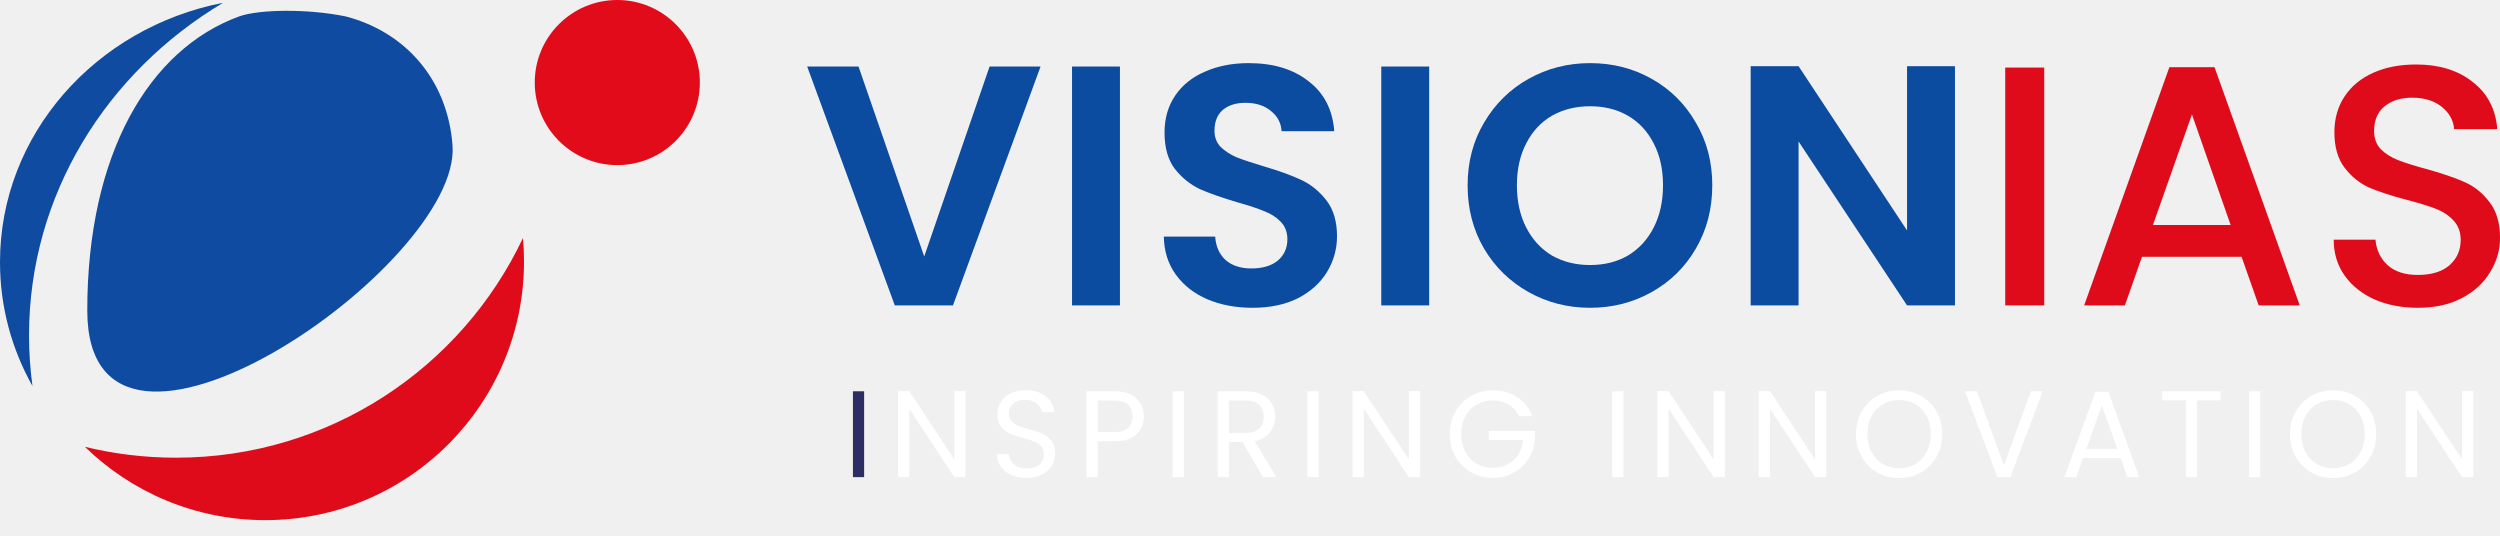
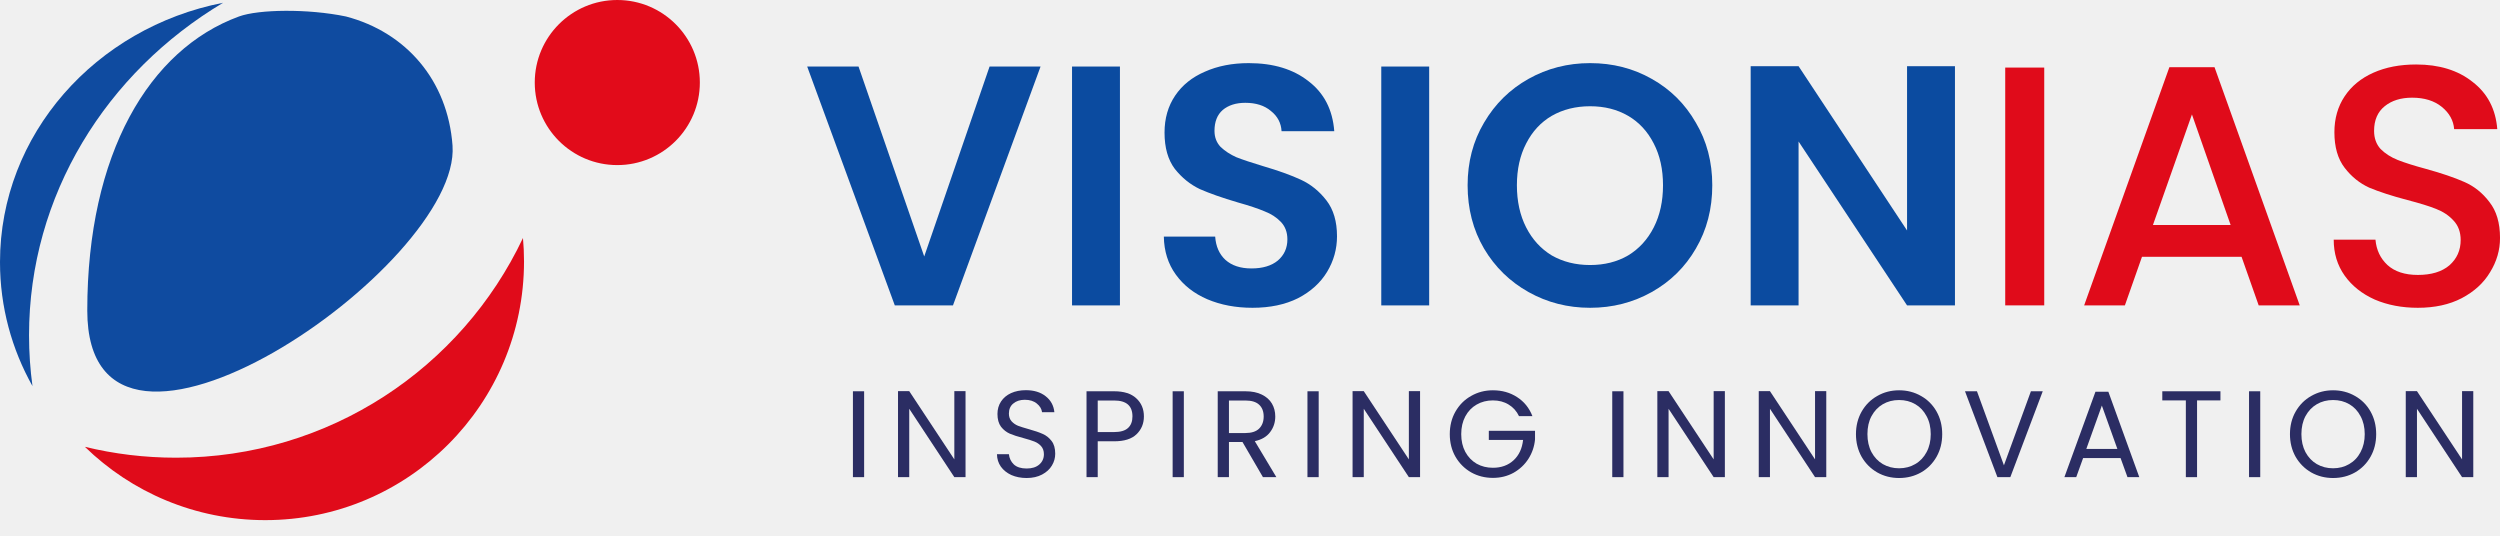
<svg xmlns="http://www.w3.org/2000/svg" width="112" height="24" viewBox="0 0 112 24" fill="none">
  <path fill-rule="evenodd" clip-rule="evenodd" d="M20.273 6.517C20.673 11.912 3.91 23.401 3.91 13.911C3.91 6.884 6.682 2.211 10.707 0.738C11.585 0.417 13.788 0.383 15.497 0.738C18.189 1.443 20.057 3.597 20.273 6.517Z" fill="#0F4BA0" />
  <path fill-rule="evenodd" clip-rule="evenodd" d="M23.429 10.663C20.676 16.481 14.752 20.505 7.888 20.505C6.48 20.505 5.112 20.336 3.802 20.017C5.89 22.05 8.742 23.302 11.886 23.302C18.287 23.302 23.476 18.113 23.476 11.712C23.476 11.359 23.46 11.008 23.429 10.663Z" fill="#E00B1A" />
  <path fill-rule="evenodd" clip-rule="evenodd" d="M9.995 0.124C4.289 1.238 0 6.018 0 11.744C0 13.75 0.526 15.64 1.455 17.297C1.353 16.551 1.301 15.79 1.301 15.018C1.301 8.745 4.771 3.239 9.995 0.124Z" fill="#0F4BA0" />
  <circle cx="27.655" cy="3.698" r="3.698" fill="#E20B1A" />
  <path d="M38.713 17.529V21.376H38.211V17.529H38.713Z" fill="#2B2D63" />
-   <path d="M43.256 21.376H42.754L40.734 18.313V21.376H40.231V17.524H40.734L42.754 20.581V17.524H43.256V21.376Z" fill="#FFF" />
-   <path d="M45.994 21.415C45.74 21.415 45.512 21.37 45.309 21.282C45.111 21.19 44.954 21.065 44.84 20.907C44.726 20.745 44.667 20.559 44.664 20.349H45.199C45.218 20.53 45.291 20.682 45.42 20.807C45.552 20.929 45.744 20.989 45.994 20.989C46.233 20.989 46.421 20.931 46.557 20.813C46.697 20.692 46.767 20.537 46.767 20.349C46.767 20.202 46.726 20.083 46.645 19.991C46.564 19.899 46.463 19.829 46.342 19.781C46.22 19.733 46.056 19.681 45.85 19.626C45.596 19.56 45.392 19.494 45.238 19.428C45.087 19.361 44.956 19.258 44.846 19.119C44.739 18.975 44.686 18.784 44.686 18.545C44.686 18.335 44.739 18.149 44.846 17.987C44.953 17.825 45.102 17.7 45.293 17.612C45.488 17.524 45.711 17.48 45.961 17.48C46.321 17.48 46.616 17.57 46.844 17.75C47.076 17.93 47.206 18.169 47.236 18.467H46.684C46.665 18.32 46.588 18.191 46.452 18.081C46.316 17.967 46.136 17.91 45.911 17.91C45.701 17.91 45.53 17.965 45.398 18.076C45.265 18.182 45.199 18.333 45.199 18.528C45.199 18.668 45.238 18.782 45.315 18.87C45.396 18.959 45.493 19.027 45.608 19.075C45.725 19.119 45.889 19.17 46.099 19.229C46.353 19.299 46.557 19.369 46.711 19.439C46.866 19.505 46.998 19.61 47.109 19.753C47.219 19.893 47.274 20.084 47.274 20.327C47.274 20.515 47.225 20.692 47.125 20.857C47.026 21.023 46.879 21.157 46.684 21.26C46.489 21.363 46.259 21.415 45.994 21.415Z" fill="#FFF" />
-   <path d="M51.247 18.655C51.247 18.975 51.137 19.242 50.916 19.455C50.699 19.665 50.366 19.77 49.917 19.77H49.178V21.376H48.676V17.529H49.917C50.352 17.529 50.681 17.634 50.905 17.844C51.133 18.053 51.247 18.324 51.247 18.655ZM49.917 19.356C50.197 19.356 50.403 19.295 50.535 19.174C50.668 19.052 50.734 18.88 50.734 18.655C50.734 18.18 50.462 17.943 49.917 17.943H49.178V19.356H49.917Z" fill="#FFF" />
-   <path d="M53.036 17.529V21.376H52.534V17.529H53.036Z" fill="#FFF" />
-   <path d="M56.58 21.376L55.664 19.803H55.057V21.376H54.554V17.529H55.796C56.087 17.529 56.331 17.579 56.53 17.678C56.733 17.777 56.883 17.912 56.983 18.081C57.082 18.25 57.132 18.444 57.132 18.66C57.132 18.925 57.054 19.159 56.9 19.361C56.749 19.564 56.521 19.698 56.215 19.764L57.181 21.376H56.58ZM55.057 19.4H55.796C56.068 19.4 56.273 19.334 56.409 19.201C56.545 19.065 56.613 18.885 56.613 18.66C56.613 18.432 56.545 18.256 56.409 18.131C56.276 18.006 56.072 17.943 55.796 17.943H55.057V19.4Z" fill="#FFF" />
-   <path d="M59.077 17.529V21.376H58.574V17.529H59.077Z" fill="#FFF" />
-   <path d="M63.619 21.376H63.117L61.097 18.313V21.376H60.595V17.524H61.097L63.117 20.581V17.524H63.619V21.376Z" fill="#FFF" />
-   <path d="M68.052 18.644C67.945 18.42 67.79 18.247 67.588 18.125C67.386 18 67.15 17.938 66.882 17.938C66.613 17.938 66.37 18 66.153 18.125C65.94 18.247 65.77 18.423 65.645 18.655C65.524 18.883 65.463 19.148 65.463 19.45C65.463 19.752 65.524 20.016 65.645 20.244C65.77 20.473 65.94 20.649 66.153 20.774C66.37 20.896 66.613 20.956 66.882 20.956C67.257 20.956 67.566 20.844 67.809 20.62C68.052 20.395 68.193 20.092 68.234 19.709H66.699V19.301H68.769V19.687C68.74 20.003 68.64 20.294 68.471 20.559C68.302 20.82 68.079 21.028 67.803 21.183C67.527 21.334 67.22 21.409 66.882 21.409C66.525 21.409 66.199 21.326 65.905 21.161C65.61 20.991 65.377 20.758 65.204 20.46C65.034 20.162 64.95 19.825 64.95 19.45C64.95 19.075 65.034 18.738 65.204 18.44C65.377 18.138 65.61 17.904 65.905 17.739C66.199 17.57 66.525 17.485 66.882 17.485C67.29 17.485 67.65 17.586 67.963 17.789C68.28 17.991 68.51 18.276 68.653 18.644H68.052Z" fill="#FFF" />
-   <path d="M72.731 17.529V21.376H72.229V17.529H72.731Z" fill="#FFF" />
-   <path d="M77.274 21.376H76.772L74.752 18.313V21.376H74.249V17.524H74.752L76.772 20.581V17.524H77.274V21.376Z" fill="#FFF" />
-   <path d="M81.817 21.376H81.314L79.294 18.313V21.376H78.792V17.524H79.294L81.314 20.581V17.524H81.817V21.376Z" fill="#FFF" />
-   <path d="M85.079 21.415C84.722 21.415 84.396 21.332 84.102 21.166C83.808 20.997 83.574 20.763 83.401 20.465C83.232 20.163 83.147 19.825 83.147 19.45C83.147 19.075 83.232 18.738 83.401 18.44C83.574 18.138 83.808 17.904 84.102 17.739C84.396 17.57 84.722 17.485 85.079 17.485C85.439 17.485 85.767 17.57 86.061 17.739C86.356 17.904 86.587 18.136 86.757 18.434C86.926 18.732 87.011 19.071 87.011 19.45C87.011 19.829 86.926 20.167 86.757 20.465C86.587 20.763 86.356 20.997 86.061 21.166C85.767 21.332 85.439 21.415 85.079 21.415ZM85.079 20.979C85.347 20.979 85.588 20.916 85.802 20.791C86.019 20.666 86.188 20.487 86.31 20.256C86.435 20.024 86.497 19.755 86.497 19.45C86.497 19.141 86.435 18.872 86.31 18.644C86.188 18.412 86.021 18.234 85.807 18.109C85.594 17.984 85.351 17.921 85.079 17.921C84.807 17.921 84.564 17.984 84.35 18.109C84.137 18.234 83.968 18.412 83.843 18.644C83.721 18.872 83.661 19.141 83.661 19.45C83.661 19.755 83.721 20.024 83.843 20.256C83.968 20.487 84.137 20.666 84.35 20.791C84.567 20.916 84.81 20.979 85.079 20.979Z" fill="#FFF" />
-   <path d="M91.515 17.529L90.063 21.376H89.484L88.032 17.529H88.568L89.776 20.846L90.985 17.529H91.515Z" fill="#FFF" />
-   <path d="M95.001 20.52H93.324L93.015 21.376H92.485L93.876 17.551H94.455L95.84 21.376H95.311L95.001 20.52ZM94.858 20.112L94.163 18.169L93.467 20.112H94.858Z" fill="#FFF" />
-   <path d="M99.476 17.529V17.938H98.428V21.376H97.926V17.938H96.871V17.529H99.476Z" fill="#FFF" />
-   <path d="M101.259 17.529V21.376H100.757V17.529H101.259Z" fill="#FFF" />
-   <path d="M104.521 21.415C104.164 21.415 103.839 21.332 103.544 21.166C103.25 20.997 103.017 20.763 102.844 20.465C102.674 20.163 102.59 19.825 102.59 19.45C102.59 19.075 102.674 18.738 102.844 18.44C103.017 18.138 103.25 17.904 103.544 17.739C103.839 17.57 104.164 17.485 104.521 17.485C104.882 17.485 105.209 17.57 105.504 17.739C105.798 17.904 106.03 18.136 106.199 18.434C106.368 18.732 106.453 19.071 106.453 19.45C106.453 19.829 106.368 20.167 106.199 20.465C106.03 20.763 105.798 20.997 105.504 21.166C105.209 21.332 104.882 21.415 104.521 21.415ZM104.521 20.979C104.79 20.979 105.031 20.916 105.244 20.791C105.461 20.666 105.631 20.487 105.752 20.256C105.877 20.024 105.94 19.755 105.94 19.45C105.94 19.141 105.877 18.872 105.752 18.644C105.631 18.412 105.463 18.234 105.25 18.109C105.036 17.984 104.794 17.921 104.521 17.921C104.249 17.921 104.006 17.984 103.793 18.109C103.579 18.234 103.41 18.412 103.285 18.644C103.164 18.872 103.103 19.141 103.103 19.45C103.103 19.755 103.164 20.024 103.285 20.256C103.41 20.487 103.579 20.666 103.793 20.791C104.01 20.916 104.253 20.979 104.521 20.979Z" fill="#FFF" />
-   <path d="M110.803 21.376H110.3L108.28 18.313V21.376H107.778V17.524H108.28L110.3 20.581V17.524H110.803V21.376Z" fill="#FFF" />
+   <path d="M43.256 21.376H42.754L40.734 18.313V21.376H40.231V17.524H40.734L42.754 20.581V17.524H43.256V21.376Z" fill="#2B2D63" />
+   <path d="M45.994 21.415C45.74 21.415 45.512 21.37 45.309 21.282C45.111 21.19 44.954 21.065 44.84 20.907C44.726 20.745 44.667 20.559 44.664 20.349H45.199C45.218 20.53 45.291 20.682 45.42 20.807C45.552 20.929 45.744 20.989 45.994 20.989C46.233 20.989 46.421 20.931 46.557 20.813C46.697 20.692 46.767 20.537 46.767 20.349C46.767 20.202 46.726 20.083 46.645 19.991C46.564 19.899 46.463 19.829 46.342 19.781C46.22 19.733 46.056 19.681 45.85 19.626C45.596 19.56 45.392 19.494 45.238 19.428C45.087 19.361 44.956 19.258 44.846 19.119C44.739 18.975 44.686 18.784 44.686 18.545C44.686 18.335 44.739 18.149 44.846 17.987C44.953 17.825 45.102 17.7 45.293 17.612C45.488 17.524 45.711 17.48 45.961 17.48C46.321 17.48 46.616 17.57 46.844 17.75C47.076 17.93 47.206 18.169 47.236 18.467H46.684C46.665 18.32 46.588 18.191 46.452 18.081C46.316 17.967 46.136 17.91 45.911 17.91C45.701 17.91 45.53 17.965 45.398 18.076C45.265 18.182 45.199 18.333 45.199 18.528C45.199 18.668 45.238 18.782 45.315 18.87C45.396 18.959 45.493 19.027 45.608 19.075C45.725 19.119 45.889 19.17 46.099 19.229C46.353 19.299 46.557 19.369 46.711 19.439C46.866 19.505 46.998 19.61 47.109 19.753C47.219 19.893 47.274 20.084 47.274 20.327C47.274 20.515 47.225 20.692 47.125 20.857C47.026 21.023 46.879 21.157 46.684 21.26C46.489 21.363 46.259 21.415 45.994 21.415Z" fill="#2B2D63" />
+   <path d="M51.247 18.655C51.247 18.975 51.137 19.242 50.916 19.455C50.699 19.665 50.366 19.77 49.917 19.77H49.178V21.376H48.676V17.529H49.917C50.352 17.529 50.681 17.634 50.905 17.844C51.133 18.053 51.247 18.324 51.247 18.655ZM49.917 19.356C50.197 19.356 50.403 19.295 50.535 19.174C50.668 19.052 50.734 18.88 50.734 18.655C50.734 18.18 50.462 17.943 49.917 17.943H49.178V19.356H49.917Z" fill="#2B2D63" />
+   <path d="M53.036 17.529V21.376H52.534V17.529H53.036Z" fill="#2B2D63" />
+   <path d="M56.58 21.376L55.664 19.803H55.057V21.376H54.554V17.529H55.796C56.087 17.529 56.331 17.579 56.53 17.678C56.733 17.777 56.883 17.912 56.983 18.081C57.082 18.25 57.132 18.444 57.132 18.66C57.132 18.925 57.054 19.159 56.9 19.361C56.749 19.564 56.521 19.698 56.215 19.764L57.181 21.376H56.58ZM55.057 19.4H55.796C56.068 19.4 56.273 19.334 56.409 19.201C56.545 19.065 56.613 18.885 56.613 18.66C56.613 18.432 56.545 18.256 56.409 18.131C56.276 18.006 56.072 17.943 55.796 17.943H55.057V19.4Z" fill="#2B2D63" />
+   <path d="M59.077 17.529V21.376H58.574V17.529H59.077Z" fill="#2B2D63" />
+   <path d="M63.619 21.376H63.117L61.097 18.313V21.376H60.595V17.524H61.097L63.117 20.581V17.524H63.619V21.376Z" fill="#2B2D63" />
+   <path d="M68.052 18.644C67.945 18.42 67.79 18.247 67.588 18.125C67.386 18 67.15 17.938 66.882 17.938C66.613 17.938 66.37 18 66.153 18.125C65.94 18.247 65.77 18.423 65.645 18.655C65.524 18.883 65.463 19.148 65.463 19.45C65.463 19.752 65.524 20.016 65.645 20.244C65.77 20.473 65.94 20.649 66.153 20.774C66.37 20.896 66.613 20.956 66.882 20.956C67.257 20.956 67.566 20.844 67.809 20.62C68.052 20.395 68.193 20.092 68.234 19.709H66.699V19.301H68.769V19.687C68.74 20.003 68.64 20.294 68.471 20.559C68.302 20.82 68.079 21.028 67.803 21.183C67.527 21.334 67.22 21.409 66.882 21.409C66.525 21.409 66.199 21.326 65.905 21.161C65.61 20.991 65.377 20.758 65.204 20.46C65.034 20.162 64.95 19.825 64.95 19.45C64.95 19.075 65.034 18.738 65.204 18.44C65.377 18.138 65.61 17.904 65.905 17.739C66.199 17.57 66.525 17.485 66.882 17.485C67.29 17.485 67.65 17.586 67.963 17.789C68.28 17.991 68.51 18.276 68.653 18.644H68.052Z" fill="#2B2D63" />
+   <path d="M72.731 17.529V21.376H72.229V17.529H72.731Z" fill="#2B2D63" />
+   <path d="M77.274 21.376H76.772L74.752 18.313V21.376H74.249V17.524H74.752L76.772 20.581V17.524H77.274V21.376Z" fill="#2B2D63" />
+   <path d="M81.817 21.376H81.314L79.294 18.313V21.376H78.792V17.524H79.294L81.314 20.581V17.524H81.817V21.376Z" fill="#2B2D63" />
+   <path d="M85.079 21.415C84.722 21.415 84.396 21.332 84.102 21.166C83.808 20.997 83.574 20.763 83.401 20.465C83.232 20.163 83.147 19.825 83.147 19.45C83.147 19.075 83.232 18.738 83.401 18.44C83.574 18.138 83.808 17.904 84.102 17.739C84.396 17.57 84.722 17.485 85.079 17.485C85.439 17.485 85.767 17.57 86.061 17.739C86.356 17.904 86.587 18.136 86.757 18.434C86.926 18.732 87.011 19.071 87.011 19.45C87.011 19.829 86.926 20.167 86.757 20.465C86.587 20.763 86.356 20.997 86.061 21.166C85.767 21.332 85.439 21.415 85.079 21.415ZM85.079 20.979C85.347 20.979 85.588 20.916 85.802 20.791C86.019 20.666 86.188 20.487 86.31 20.256C86.435 20.024 86.497 19.755 86.497 19.45C86.497 19.141 86.435 18.872 86.31 18.644C86.188 18.412 86.021 18.234 85.807 18.109C85.594 17.984 85.351 17.921 85.079 17.921C84.807 17.921 84.564 17.984 84.35 18.109C84.137 18.234 83.968 18.412 83.843 18.644C83.721 18.872 83.661 19.141 83.661 19.45C83.661 19.755 83.721 20.024 83.843 20.256C83.968 20.487 84.137 20.666 84.35 20.791C84.567 20.916 84.81 20.979 85.079 20.979Z" fill="#2B2D63" />
+   <path d="M91.515 17.529L90.063 21.376H89.484L88.032 17.529H88.568L89.776 20.846L90.985 17.529H91.515Z" fill="#2B2D63" />
+   <path d="M95.001 20.52H93.324L93.015 21.376H92.485L93.876 17.551H94.455L95.84 21.376H95.311L95.001 20.52ZM94.858 20.112L94.163 18.169L93.467 20.112H94.858Z" fill="#2B2D63" />
+   <path d="M99.476 17.529V17.938H98.428V21.376H97.926V17.938H96.871V17.529H99.476Z" fill="#2B2D63" />
+   <path d="M101.259 17.529V21.376H100.757V17.529H101.259Z" fill="#2B2D63" />
+   <path d="M104.521 21.415C104.164 21.415 103.839 21.332 103.544 21.166C103.25 20.997 103.017 20.763 102.844 20.465C102.674 20.163 102.59 19.825 102.59 19.45C102.59 19.075 102.674 18.738 102.844 18.44C103.017 18.138 103.25 17.904 103.544 17.739C103.839 17.57 104.164 17.485 104.521 17.485C104.882 17.485 105.209 17.57 105.504 17.739C105.798 17.904 106.03 18.136 106.199 18.434C106.368 18.732 106.453 19.071 106.453 19.45C106.453 19.829 106.368 20.167 106.199 20.465C106.03 20.763 105.798 20.997 105.504 21.166C105.209 21.332 104.882 21.415 104.521 21.415ZM104.521 20.979C104.79 20.979 105.031 20.916 105.244 20.791C105.461 20.666 105.631 20.487 105.752 20.256C105.877 20.024 105.94 19.755 105.94 19.45C105.94 19.141 105.877 18.872 105.752 18.644C105.631 18.412 105.463 18.234 105.25 18.109C105.036 17.984 104.794 17.921 104.521 17.921C104.249 17.921 104.006 17.984 103.793 18.109C103.579 18.234 103.41 18.412 103.285 18.644C103.164 18.872 103.103 19.141 103.103 19.45C103.103 19.755 103.164 20.024 103.285 20.256C103.41 20.487 103.579 20.666 103.793 20.791C104.01 20.916 104.253 20.979 104.521 20.979Z" fill="#2B2D63" />
+   <path d="M110.803 21.376H110.3L108.28 18.313V21.376H107.778V17.524H108.28L110.3 20.581V17.524H110.803V21.376Z" fill="#2B2D63" />
  <path d="M46.617 2.981L42.693 13.682H40.087L36.162 2.981H38.462L41.405 11.49L44.333 2.981H46.617Z" fill="#0B4BA0" />
  <path d="M50.173 2.981V13.682H48.027V2.981H50.173Z" fill="#0B4BA0" />
  <path d="M56.111 13.789C55.365 13.789 54.69 13.662 54.087 13.406C53.495 13.151 53.024 12.783 52.677 12.302C52.329 11.822 52.151 11.255 52.14 10.601H54.44C54.471 11.04 54.624 11.388 54.9 11.643C55.186 11.899 55.574 12.026 56.065 12.026C56.566 12.026 56.959 11.909 57.245 11.674C57.532 11.428 57.675 11.112 57.675 10.723C57.675 10.406 57.578 10.146 57.383 9.941C57.189 9.737 56.944 9.579 56.648 9.466C56.361 9.344 55.963 9.211 55.452 9.068C54.757 8.863 54.19 8.664 53.75 8.47C53.321 8.265 52.948 7.964 52.631 7.565C52.324 7.156 52.171 6.615 52.171 5.94C52.171 5.307 52.329 4.755 52.646 4.285C52.963 3.814 53.408 3.457 53.98 3.211C54.552 2.956 55.206 2.828 55.942 2.828C57.046 2.828 57.94 3.099 58.625 3.641C59.32 4.172 59.703 4.918 59.775 5.879H57.414C57.394 5.511 57.235 5.209 56.939 4.974C56.653 4.729 56.269 4.606 55.789 4.606C55.37 4.606 55.033 4.714 54.777 4.928C54.532 5.143 54.409 5.455 54.409 5.864C54.409 6.15 54.501 6.39 54.685 6.584C54.879 6.768 55.114 6.921 55.39 7.044C55.676 7.156 56.075 7.289 56.586 7.443C57.281 7.647 57.848 7.851 58.288 8.056C58.727 8.26 59.105 8.567 59.422 8.976C59.739 9.384 59.898 9.921 59.898 10.585C59.898 11.158 59.749 11.689 59.453 12.18C59.157 12.67 58.722 13.064 58.15 13.36C57.578 13.646 56.898 13.789 56.111 13.789Z" fill="#0B4BA0" />
  <path d="M64.027 2.981V13.682H61.881V2.981H64.027Z" fill="#0B4BA0" />
  <path d="M71.237 13.789C70.236 13.789 69.316 13.554 68.478 13.084C67.64 12.614 66.975 11.965 66.485 11.137C65.994 10.299 65.749 9.354 65.749 8.301C65.749 7.259 65.994 6.323 66.485 5.496C66.975 4.658 67.64 4.003 68.478 3.533C69.316 3.063 70.236 2.828 71.237 2.828C72.249 2.828 73.169 3.063 73.997 3.533C74.835 4.003 75.494 4.658 75.974 5.496C76.465 6.323 76.71 7.259 76.71 8.301C76.71 9.354 76.465 10.299 75.974 11.137C75.494 11.965 74.835 12.614 73.997 13.084C73.159 13.554 72.239 13.789 71.237 13.789ZM71.237 11.873C71.881 11.873 72.448 11.73 72.939 11.444C73.43 11.147 73.813 10.728 74.089 10.187C74.365 9.645 74.503 9.016 74.503 8.301C74.503 7.586 74.365 6.962 74.089 6.431C73.813 5.889 73.43 5.475 72.939 5.189C72.448 4.903 71.881 4.76 71.237 4.76C70.593 4.76 70.021 4.903 69.52 5.189C69.03 5.475 68.647 5.889 68.371 6.431C68.095 6.962 67.957 7.586 67.957 8.301C67.957 9.016 68.095 9.645 68.371 10.187C68.647 10.728 69.03 11.147 69.52 11.444C70.021 11.73 70.593 11.873 71.237 11.873Z" fill="#0B4BA0" />
  <path d="M87.582 13.682H85.436L80.576 6.339V13.682H78.43V2.966H80.576L85.436 10.325V2.966H87.582V13.682Z" fill="#0B4BA0" />
  <path d="M91.582 3.027V13.681H89.834V3.027H91.582Z" fill="#E00B1A" />
  <path d="M100.422 11.504H95.961L95.195 13.681H93.37L97.188 3.011H99.211L103.028 13.681H101.189L100.422 11.504ZM99.932 10.079L98.199 5.127L96.452 10.079H99.932Z" fill="#E00B1A" />
  <path d="M108.321 13.789C107.606 13.789 106.962 13.666 106.39 13.421C105.818 13.165 105.368 12.807 105.041 12.348C104.714 11.888 104.55 11.351 104.55 10.738H106.421C106.461 11.198 106.64 11.576 106.957 11.872C107.284 12.169 107.739 12.317 108.321 12.317C108.924 12.317 109.395 12.174 109.732 11.888C110.069 11.591 110.238 11.213 110.238 10.753C110.238 10.396 110.13 10.104 109.916 9.879C109.711 9.654 109.451 9.481 109.134 9.358C108.827 9.235 108.398 9.103 107.846 8.96C107.151 8.776 106.584 8.592 106.145 8.408C105.715 8.213 105.347 7.917 105.041 7.518C104.734 7.12 104.581 6.588 104.581 5.924C104.581 5.311 104.734 4.774 105.041 4.314C105.347 3.854 105.777 3.502 106.329 3.257C106.88 3.011 107.519 2.889 108.245 2.889C109.277 2.889 110.12 3.149 110.774 3.671C111.439 4.182 111.807 4.887 111.878 5.786H109.946C109.916 5.398 109.732 5.066 109.395 4.79C109.057 4.514 108.613 4.376 108.061 4.376C107.56 4.376 107.151 4.503 106.834 4.759C106.518 5.014 106.359 5.382 106.359 5.863C106.359 6.19 106.456 6.461 106.65 6.675C106.855 6.88 107.11 7.043 107.417 7.166C107.724 7.288 108.143 7.421 108.674 7.564C109.379 7.759 109.952 7.953 110.391 8.147C110.841 8.341 111.219 8.643 111.526 9.051C111.842 9.45 112.001 9.987 112.001 10.661C112.001 11.203 111.853 11.714 111.556 12.194C111.27 12.675 110.846 13.063 110.284 13.359C109.732 13.646 109.078 13.789 108.321 13.789Z" fill="#E00B1A" />
</svg>
